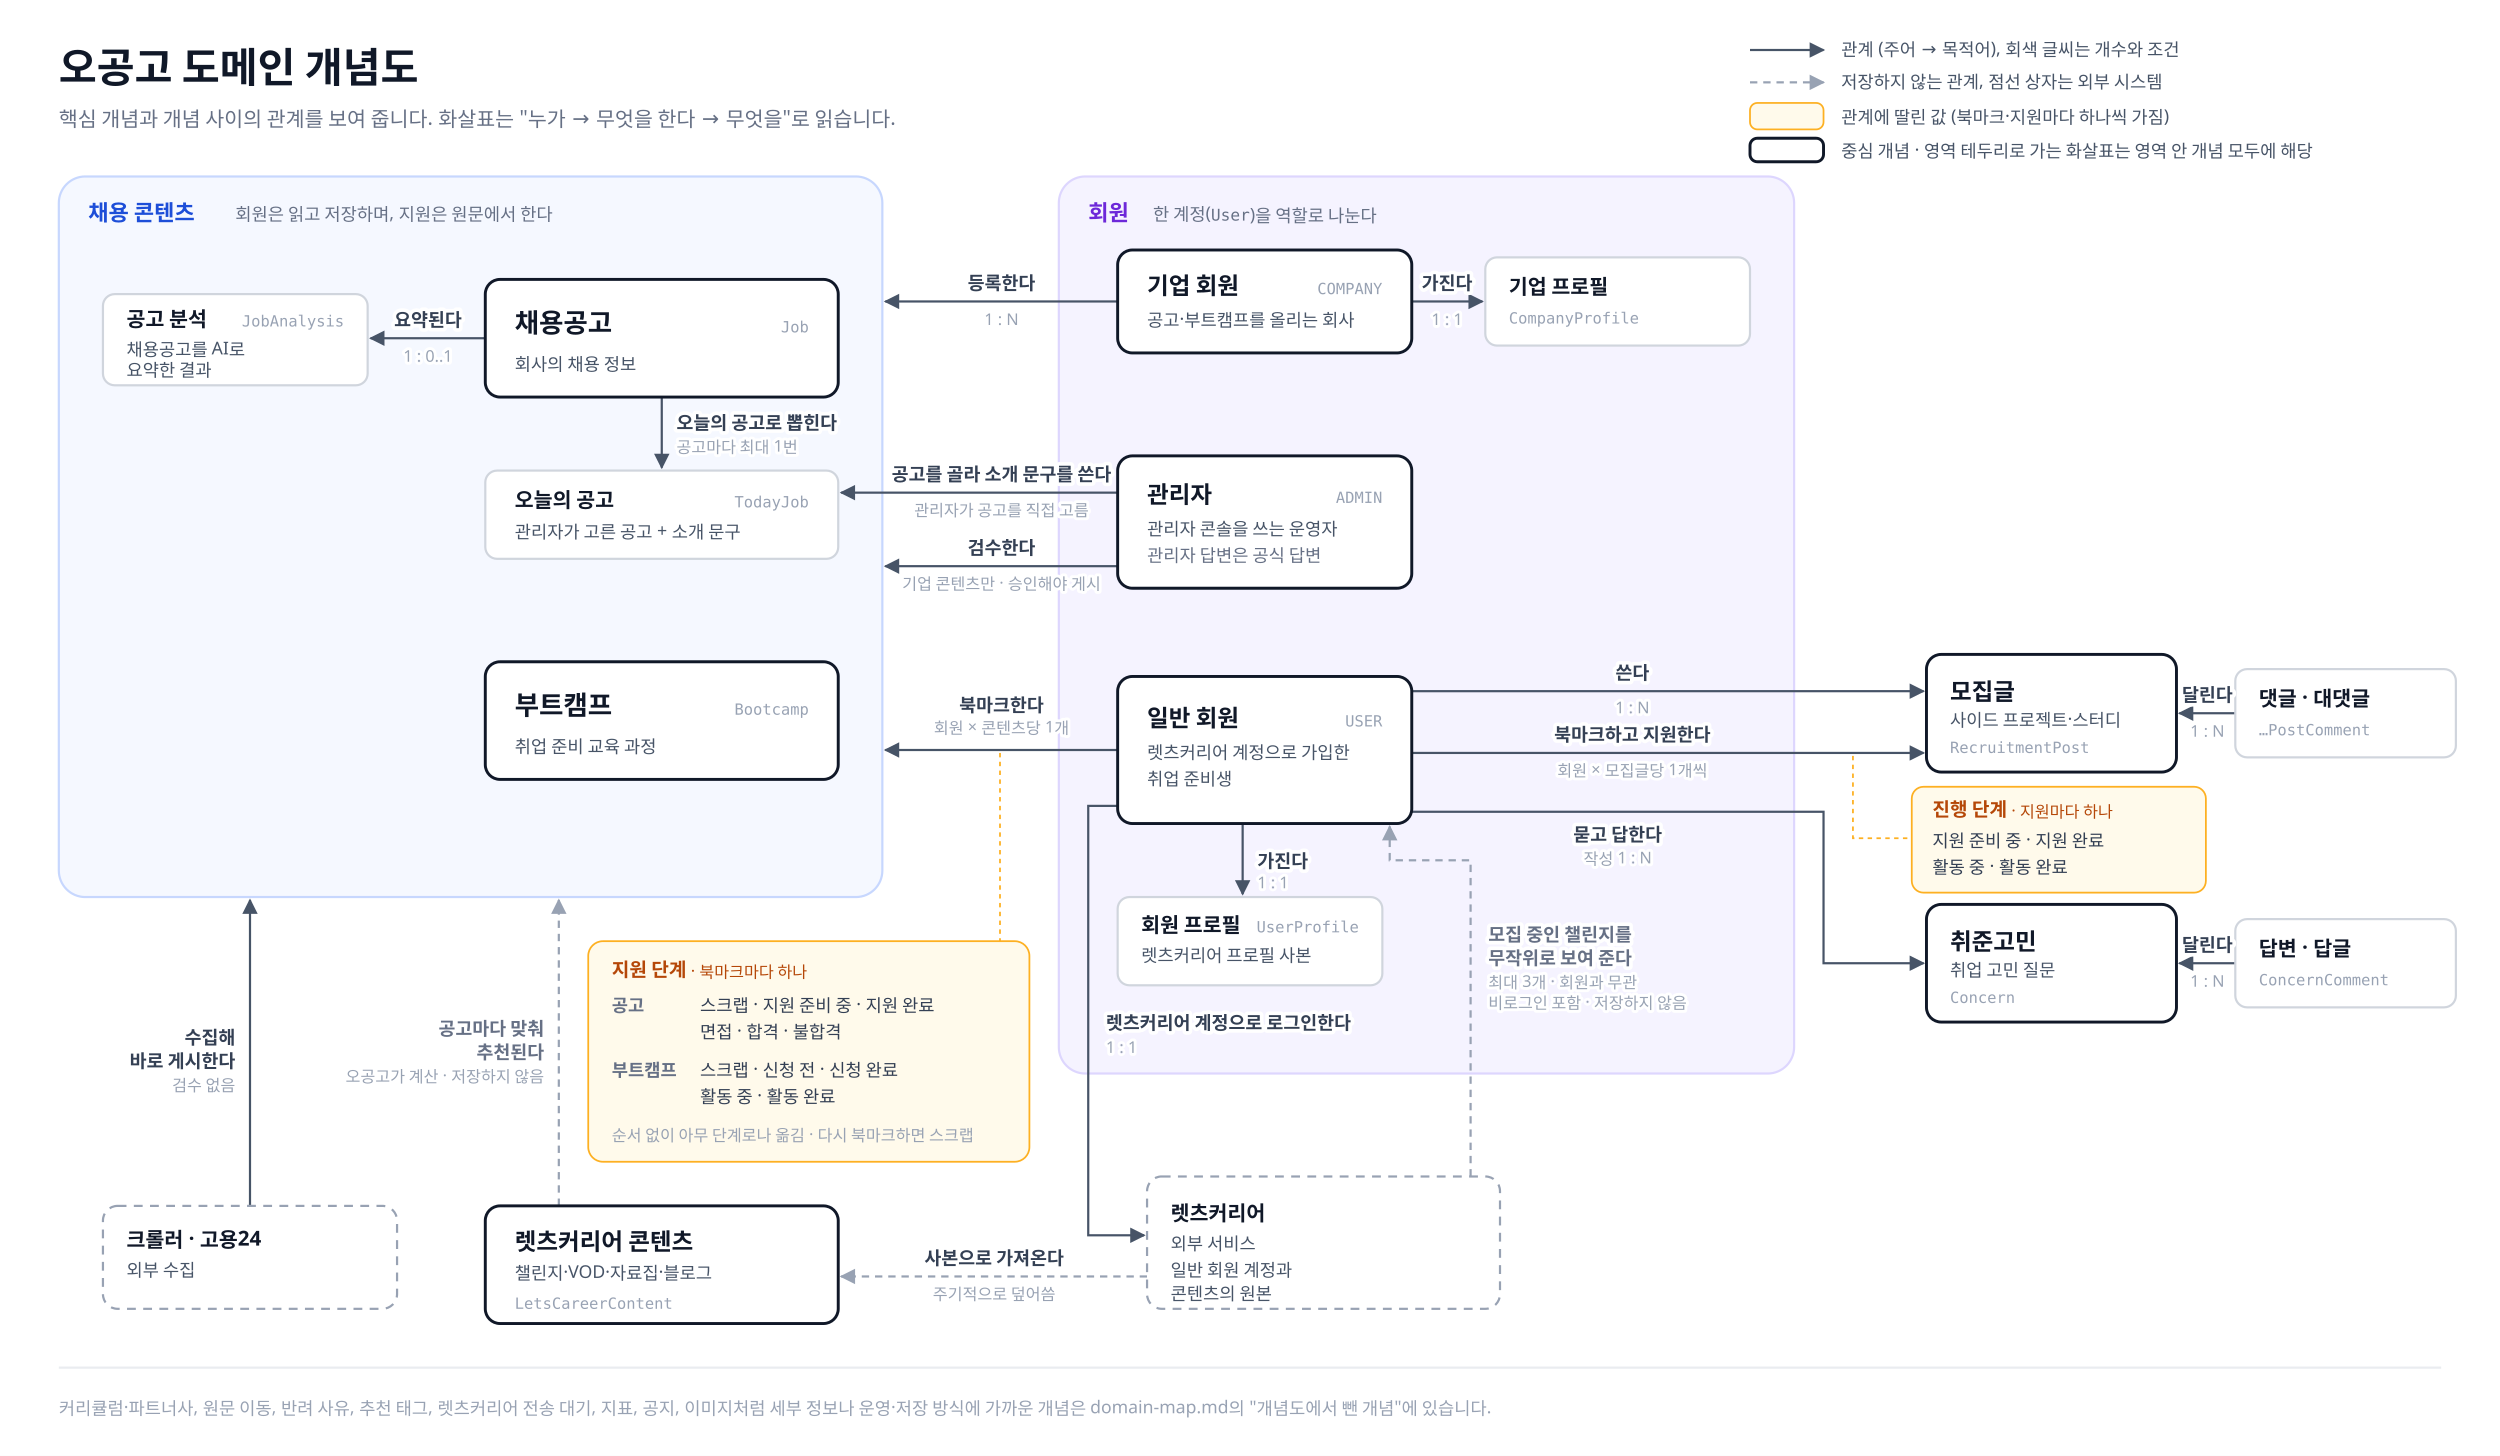
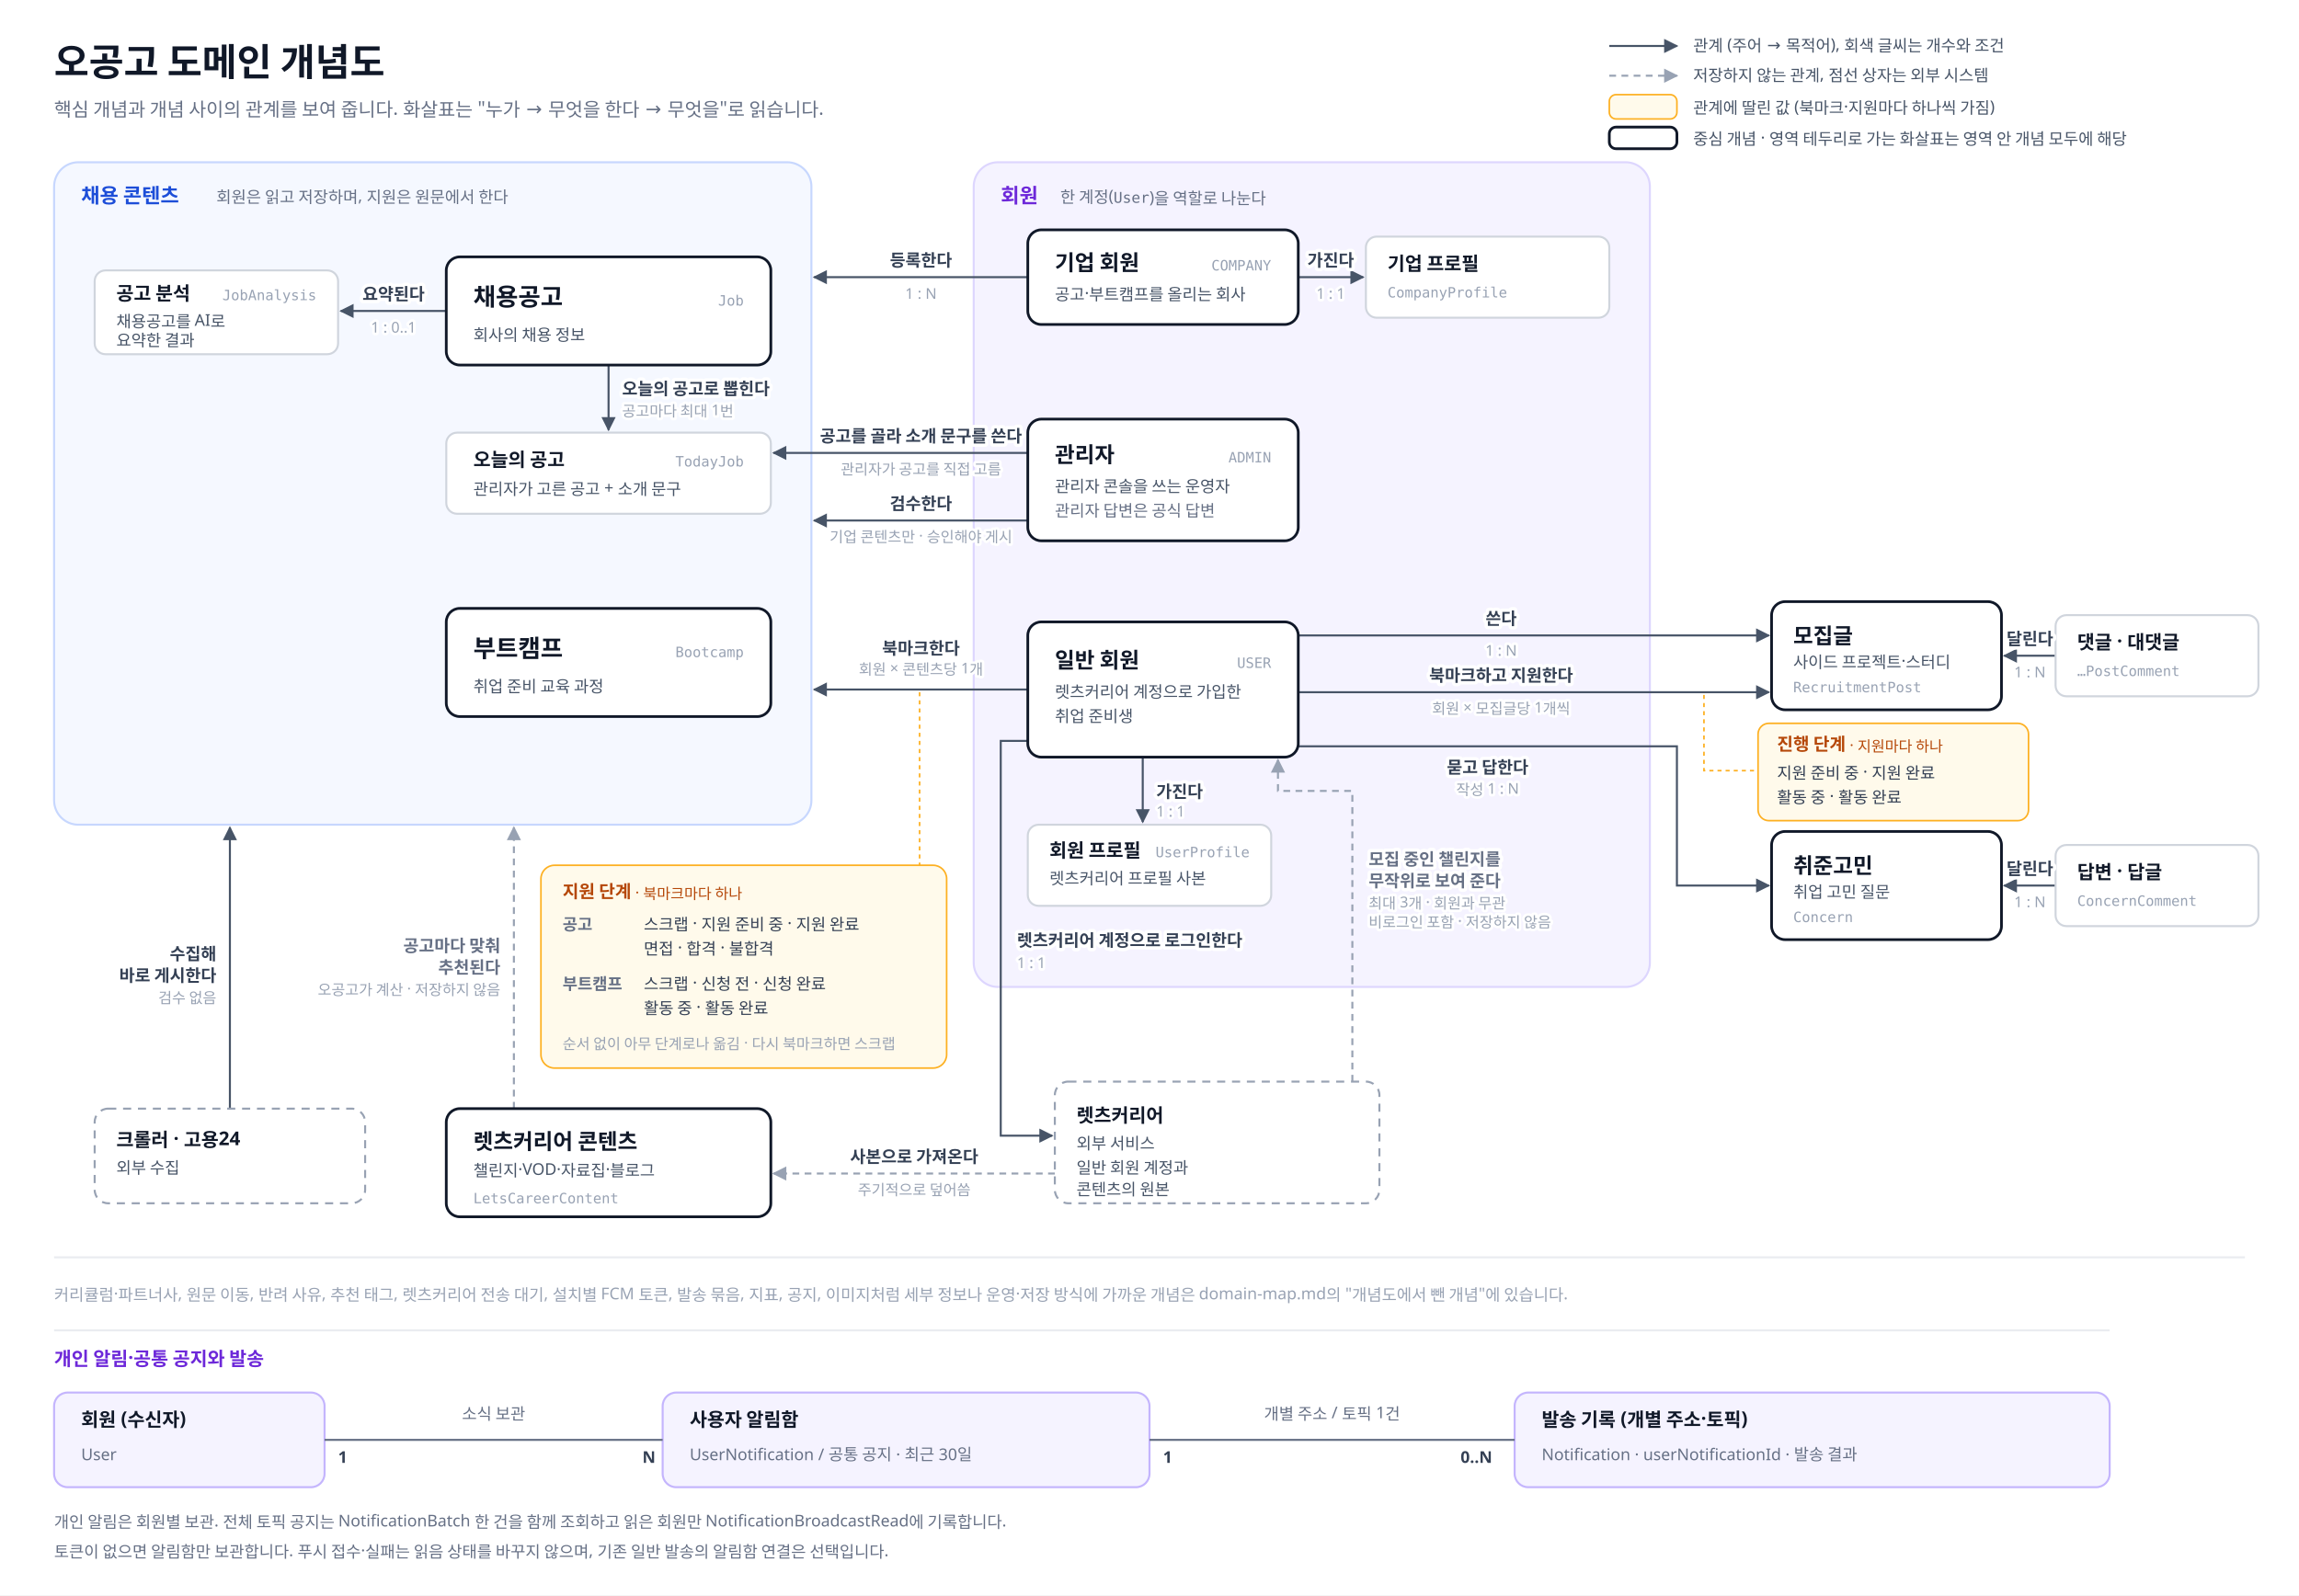
- <svg xmlns="http://www.w3.org/2000/svg" viewBox="0 0 1700 990" width="1700" height="990" role="img" aria-label="오공고 도메인 개념도: 기업 회원은 채용공고·부트캠프를 등록하고, 관리자는 기업 콘텐츠를 검수하고 오늘의 공고를 고르며, 일반 회원은 콘텐츠를 북마크하고 지원 단계를 관리하고 모집글·취준고민을 쓴다. 렛츠커리어 콘텐츠는 공고마다 맞춰 추천된다." font-family="Pretendard, 'Apple SD Gothic Neo', 'Noto Sans KR', 'Malgun Gothic', sans-serif">
+ <svg xmlns="http://www.w3.org/2000/svg" viewBox="0 0 1700 1180" width="1700" height="1180" role="img" aria-label="오공고 도메인 개념도: 기업 회원은 채용공고·부트캠프를 등록하고, 관리자는 기업 콘텐츠를 검수하고 오늘의 공고를 고르며, 일반 회원은 콘텐츠를 북마크하고 지원 단계를 관리하고 모집글·취준고민을 쓴다. 렛츠커리어 콘텐츠는 공고마다 맞춰 추천된다." font-family="Pretendard, 'Apple SD Gothic Neo', 'Noto Sans KR', 'Malgun Gothic', sans-serif">
  <defs>
    <marker id="arrow" viewBox="0 0 10 10" refX="9" refY="5" markerWidth="7" markerHeight="7" orient="auto-start-reverse">
      <path d="M0,0 L10,5 L0,10 z" fill="#475467" />
    </marker>
    <marker id="arrow-muted" viewBox="0 0 10 10" refX="9" refY="5" markerWidth="7" markerHeight="7" orient="auto-start-reverse">
      <path d="M0,0 L10,5 L0,10 z" fill="#98a2b3" />
    </marker>
  </defs>
-   <rect width="1700" height="990" fill="#ffffff" />
+   <rect width="1700" height="1180" fill="#ffffff" />
  <text x="40" y="56" font-size="28" font-weight="800" fill="#101828">오공고 도메인 개념도</text>
  <text x="40" y="86" font-size="14" fill="#667085">핵심 개념과 개념 사이의 관계를 보여 줍니다. 화살표는 "누가 → 무엇을 한다 → 무엇을"로 읽습니다.</text>
  <g font-size="12" fill="#475467">
    <line x1="1190" y1="34" x2="1240" y2="34" stroke="#475467" stroke-width="1.5" marker-end="url(#arrow)" />
    <text x="1252" y="38">관계 (주어 → 목적어), 회색 글씨는 개수와 조건</text>
    <line x1="1190" y1="56" x2="1240" y2="56" stroke="#98a2b3" stroke-width="1.5" stroke-dasharray="5 4" marker-end="url(#arrow-muted)" />
    <text x="1252" y="60">저장하지 않는 관계, 점선 상자는 외부 시스템</text>
    <rect x="1190" y="70" width="50" height="18" rx="5" fill="#fffaeb" stroke="#fdb022" stroke-width="1.2" />
    <text x="1252" y="84">관계에 딸린 값 (북마크·지원마다 하나씩 가짐)</text>
    <rect x="1190" y="94" width="50" height="16" rx="5" fill="#ffffff" stroke="#101828" stroke-width="2" />
    <text x="1252" y="107">중심 개념 · 영역 테두리로 가는 화살표는 영역 안 개념 모두에 해당</text>
  </g>
  <rect x="40" y="120" width="560" height="490" rx="18" fill="#f5f8ff" stroke="#c7d7fe" stroke-width="1.5" />
  <text x="60" y="150" font-size="15" font-weight="800" fill="#1d4ed8">채용 콘텐츠</text>
  <text x="160" y="150" font-size="12" fill="#667085">회원은 읽고 저장하며, 지원은 원문에서 한다</text>
  <rect x="720" y="120" width="500" height="610" rx="18" fill="#f5f3ff" stroke="#ddd6fe" stroke-width="1.5" />
  <text x="740" y="150" font-size="15" font-weight="800" fill="#6d28d9">회원</text>
  <text x="784" y="150" font-size="12" fill="#667085">한 계정(<tspan font-family="'SF Mono', Menlo, Consolas, monospace" font-size="11">User</tspan>)을 역할로 나눈다</text>
  <g fill="none" stroke="#475467" stroke-width="1.5">
    <line x1="330" y1="230" x2="252" y2="230" marker-end="url(#arrow)" />
    <line x1="450" y1="270" x2="450" y2="318" marker-end="url(#arrow)" />
    <line x1="760" y1="205" x2="602" y2="205" marker-end="url(#arrow)" />
    <line x1="760" y1="335" x2="572" y2="335" marker-end="url(#arrow)" />
    <line x1="760" y1="385" x2="602" y2="385" marker-end="url(#arrow)" />
    <line x1="760" y1="510" x2="602" y2="510" marker-end="url(#arrow)" />
    <line x1="960" y1="205" x2="1008" y2="205" marker-end="url(#arrow)" />
    <line x1="845" y1="560" x2="845" y2="608" marker-end="url(#arrow)" />
    <line x1="960" y1="470" x2="1308" y2="470" marker-end="url(#arrow)" />
    <line x1="960" y1="512" x2="1308" y2="512" marker-end="url(#arrow)" />
    <path d="M960,552 H1240 V655 H1308" marker-end="url(#arrow)" />
    <line x1="1520" y1="485" x2="1482" y2="485" marker-end="url(#arrow)" />
    <line x1="1520" y1="655" x2="1482" y2="655" marker-end="url(#arrow)" />
    <line x1="170" y1="820" x2="170" y2="612" marker-end="url(#arrow)" />
    <path d="M760,548 H740 V840 H778" marker-end="url(#arrow)" />
  </g>
  <g fill="none" stroke="#98a2b3" stroke-width="1.5" stroke-dasharray="5 4">
    <line x1="380" y1="820" x2="380" y2="612" marker-end="url(#arrow-muted)" />
    <path d="M1000,800 V585 H945 V562" marker-end="url(#arrow-muted)" />
    <line x1="780" y1="868" x2="572" y2="868" marker-end="url(#arrow-muted)" />
  </g>
  <g fill="none" stroke="#fdb022" stroke-width="1.2" stroke-dasharray="3 3">
    <line x1="680" y1="512" x2="680" y2="640" />
    <path d="M1260,514 V570 H1300" />
  </g>
  <g fill="#ffffff" stroke="#d0d5dd" stroke-width="1.5">
    <rect x="70" y="200" width="180" height="62" rx="8" />
    <rect x="330" y="320" width="240" height="60" rx="8" />
    <rect x="1010" y="175" width="180" height="60" rx="8" />
    <rect x="760" y="610" width="180" height="60" rx="8" />
    <rect x="1520" y="455" width="150" height="60" rx="8" />
    <rect x="1520" y="625" width="150" height="60" rx="8" />
  </g>
  <g fill="#ffffff" stroke="#101828" stroke-width="2">
    <rect x="330" y="190" width="240" height="80" rx="10" />
    <rect x="330" y="450" width="240" height="80" rx="10" />
    <rect x="760" y="170" width="200" height="70" rx="10" />
    <rect x="760" y="310" width="200" height="90" rx="10" />
    <rect x="760" y="460" width="200" height="100" rx="10" />
    <rect x="1310" y="445" width="170" height="80" rx="10" />
    <rect x="1310" y="615" width="170" height="80" rx="10" />
    <rect x="330" y="820" width="240" height="80" rx="10" />
  </g>
  <g fill="#ffffff" stroke="#98a2b3" stroke-width="1.5" stroke-dasharray="6 5">
    <rect x="70" y="820" width="200" height="70" rx="10" />
    <rect x="780" y="800" width="240" height="90" rx="10" />
  </g>
  <g fill="#fffaeb" stroke="#fdb022" stroke-width="1.2">
    <rect x="400" y="640" width="300" height="150" rx="10" />
    <rect x="1300" y="535" width="200" height="72" rx="8" />
  </g>
  <g font-weight="700" fill="#101828">
    <text x="350" y="226" font-size="18">채용공고</text>
    <text x="350" y="486" font-size="18">부트캠프</text>
    <text x="780" y="200" font-size="16">기업 회원</text>
    <text x="780" y="342" font-size="16">관리자</text>
    <text x="780" y="494" font-size="16">일반 회원</text>
    <text x="1326" y="476" font-size="16">모집글</text>
    <text x="1326" y="646" font-size="16">취준고민</text>
    <text x="350" y="850" font-size="16">렛츠커리어 콘텐츠</text>
    <g font-size="14">
      <text x="86" y="222">공고 분석</text>
      <text x="350" y="345">오늘의 공고</text>
      <text x="1026" y="200">기업 프로필</text>
      <text x="776" y="634">회원 프로필</text>
      <text x="1536" y="480">댓글 · 대댓글</text>
      <text x="1536" y="650">답변 · 답글</text>
      <text x="86" y="848">크롤러 · 고용24</text>
      <text x="796" y="830">렛츠커리어</text>
    </g>
  </g>
  <g font-family="'SF Mono', Menlo, Consolas, monospace" font-size="10.5" fill="#98a2b3">
    <text x="550" y="226" text-anchor="end">Job</text>
    <text x="550" y="486" text-anchor="end">Bootcamp</text>
    <text x="234" y="222" text-anchor="end">JobAnalysis</text>
    <text x="550" y="345" text-anchor="end">TodayJob</text>
    <text x="940" y="200" text-anchor="end">COMPANY</text>
    <text x="940" y="342" text-anchor="end">ADMIN</text>
    <text x="940" y="494" text-anchor="end">USER</text>
    <text x="1026" y="220">CompanyProfile</text>
    <text x="924" y="634" text-anchor="end">UserProfile</text>
    <text x="1326" y="512">RecruitmentPost</text>
    <text x="1326" y="682">Concern</text>
    <text x="1536" y="500">…PostComment</text>
    <text x="1536" y="670">ConcernComment</text>
    <text x="350" y="890">LetsCareerContent</text>
  </g>
  <g font-size="12" fill="#475467">
    <text x="86" y="242">채용공고를 AI로</text>
    <text x="86" y="256">요약한 결과</text>
    <text x="350" y="252">회사의 채용 정보</text>
    <text x="350" y="512">취업 준비 교육 과정</text>
    <text x="350" y="366">관리자가 고른 공고 + 소개 문구</text>
    <text x="780" y="222">공고·부트캠프를 올리는 회사</text>
    <text x="780" y="364">관리자 콘솔을 쓰는 운영자</text>
    <text x="780" y="382" fill="#667085">관리자 답변은 공식 답변</text>
    <text x="780" y="516">렛츠커리어 계정으로 가입한</text>
    <text x="780" y="534">취업 준비생</text>
    <text x="776" y="654">렛츠커리어 프로필 사본</text>
    <text x="1326" y="494">사이드 프로젝트·스터디</text>
    <text x="1326" y="664">취업 고민 질문</text>
    <text x="350" y="870">챌린지·VOD·자료집·블로그</text>
    <text x="86" y="868">외부 수집</text>
    <text x="796" y="850">외부 서비스</text>
    <text x="796" y="868">일반 회원 계정과</text>
    <text x="796" y="884">콘텐츠의 원본</text>
  </g>
  <g font-size="12" fill="#344054">
    <text x="416" y="664" font-size="13" font-weight="800" fill="#b54708">지원 단계 <tspan font-size="11" font-weight="400" fill="#b54708">· 북마크마다 하나</tspan>
    </text>
    <text x="416" y="688" font-weight="700" fill="#667085">공고</text>
    <text x="476" y="688">스크랩 · 지원 준비 중 · 지원 완료</text>
    <text x="476" y="706">면접 · 합격 · 불합격</text>
    <text x="416" y="732" font-weight="700" fill="#667085">부트캠프</text>
    <text x="476" y="732">스크랩 · 신청 전 · 신청 완료</text>
    <text x="476" y="750">활동 중 · 활동 완료</text>
    <text x="416" y="776" font-size="11" fill="#98a2b3">순서 없이 아무 단계로나 옮김 · 다시 북마크하면 스크랩</text>
    <text x="1314" y="555" font-size="13" font-weight="800" fill="#b54708">진행 단계 <tspan font-size="11" font-weight="400" fill="#b54708">· 지원마다 하나</tspan>
    </text>
    <text x="1314" y="576">지원 준비 중 · 지원 완료</text>
    <text x="1314" y="594">활동 중 · 활동 완료</text>
  </g>
  <g font-size="12.5" font-weight="700" fill="#344054" text-anchor="middle" paint-order="stroke" stroke="#ffffff" stroke-width="5" stroke-linejoin="round">
    <text x="291" y="222">요약된다</text>
    <text x="681" y="197">등록한다</text>
    <text x="681" y="327">공고를 골라 소개 문구를 쓴다</text>
    <text x="681" y="377">검수한다</text>
    <text x="681" y="484">북마크한다</text>
    <text x="984" y="197">가진다</text>
    <text x="1110" y="462">쓴다</text>
    <text x="1110" y="504">북마크하고 지원한다</text>
    <text x="1100" y="572">묻고 답한다</text>
    <text x="1501" y="477">달린다</text>
    <text x="1501" y="647">달린다</text>
  </g>
  <g font-size="12.5" font-weight="700" fill="#344054" paint-order="stroke" stroke="#ffffff" stroke-width="5" stroke-linejoin="round">
    <text x="460" y="292">오늘의 공고로 뽑힌다</text>
    <text x="855" y="590">가진다</text>
    <text x="160" y="710" text-anchor="end">수집해</text>
    <text x="160" y="726" text-anchor="end">바로 게시한다</text>
    <text x="752" y="700">렛츠커리어 계정으로 로그인한다</text>
    <text x="676" y="860" text-anchor="middle">사본으로 가져온다</text>
  </g>
  <g font-size="12.5" font-weight="700" fill="#667085" paint-order="stroke" stroke="#ffffff" stroke-width="5" stroke-linejoin="round">
    <text x="370" y="704" text-anchor="end">공고마다 맞춰</text>
    <text x="370" y="720" text-anchor="end">추천된다</text>
    <text x="1012" y="640">모집 중인 챌린지를</text>
    <text x="1012" y="656">무작위로 보여 준다</text>
  </g>
  <g font-size="11" fill="#98a2b3" paint-order="stroke" stroke="#ffffff" stroke-width="4" stroke-linejoin="round">
    <text x="291" y="246" text-anchor="middle">1 : 0..1</text>
    <text x="460" y="308">공고마다 최대 1번</text>
    <text x="681" y="221" text-anchor="middle">1 : N</text>
    <text x="681" y="351" text-anchor="middle">관리자가 공고를 직접 고름</text>
    <text x="681" y="401" text-anchor="middle">기업 콘텐츠만 · 승인해야 게시</text>
    <text x="681" y="499" text-anchor="middle">회원 × 콘텐츠당 1개</text>
    <text x="984" y="221" text-anchor="middle">1 : 1</text>
    <text x="1110" y="485" text-anchor="middle">1 : N</text>
    <text x="1110" y="528" text-anchor="middle">회원 × 모집글당 1개씩</text>
    <text x="1100" y="588" text-anchor="middle">작성 1 : N</text>
    <text x="1501" y="501" text-anchor="middle">1 : N</text>
    <text x="1501" y="671" text-anchor="middle">1 : N</text>
    <text x="855" y="604">1 : 1</text>
    <text x="752" y="716">1 : 1</text>
    <text x="370" y="736" text-anchor="end">오공고가 계산 · 저장하지 않음</text>
    <text x="1012" y="672">최대 3개 · 회원과 무관</text>
    <text x="1012" y="686">비로그인 포함 · 저장하지 않음</text>
    <text x="160" y="742" text-anchor="end">검수 없음</text>
    <text x="676" y="884" text-anchor="middle">주기적으로 덮어씀</text>
  </g>
  <line x1="40" y1="930" x2="1660" y2="930" stroke="#eaecf0" stroke-width="1.5" />
-   <text x="40" y="962" font-size="12" fill="#98a2b3">커리큘럼·파트너사, 원문 이동, 반려 사유, 추천 태그, 렛츠커리어 전송 대기, 지표, 공지, 이미지처럼 세부 정보나 운영·저장 방식에 가까운 개념은 domain-map.md의 "개념도에서 뺀 개념"에 있습니다.</text>
+   <text x="40" y="962" font-size="12" fill="#98a2b3">커리큘럼·파트너사, 원문 이동, 반려 사유, 추천 태그, 렛츠커리어 전송 대기, 설치별 FCM 토큰, 발송 묶음, 지표, 공지, 이미지처럼 세부 정보나 운영·저장 방식에 가까운 개념은 domain-map.md의 "개념도에서 뺀 개념"에 있습니다.</text>
+   <line x1="40" y1="984" x2="1560" y2="984" stroke="#eaecf0" stroke-width="1.5" />
+   <text x="40" y="1010" font-size="14" font-weight="800" fill="#6d28d9">개인 알림·공통 공지와 발송</text>
+   <g fill="#f5f3ff" stroke="#c4b5fd" stroke-width="1.5">
+     <rect x="40" y="1030" width="200" height="70" rx="10" />
+     <rect x="490" y="1030" width="360" height="70" rx="10" />
+     <rect x="1120" y="1030" width="440" height="70" rx="10" />
+   </g>
+   <g fill="none" stroke="#667085" stroke-width="1.5">
+     <line x1="240" y1="1065" x2="490" y2="1065" />
+     <line x1="850" y1="1065" x2="1120" y2="1065" />
+   </g>
+   <g font-size="14" font-weight="700" fill="#101828">
+     <text x="60" y="1055">회원 (수신자)</text>
+     <text x="510" y="1055">사용자 알림함</text>
+     <text x="1140" y="1055">발송 기록 (개별 주소·토픽)</text>
+   </g>
+   <g font-size="12" fill="#667085">
+     <text x="60" y="1080">User</text>
+     <text x="510" y="1080">UserNotification / 공통 공지 · 최근 30일</text>
+     <text x="1140" y="1080">Notification · userNotificationId · 발송 결과</text>
+     <text x="365" y="1050" text-anchor="middle">소식 보관</text>
+     <text x="985" y="1050" text-anchor="middle">개별 주소 / 토픽 1건</text>
+     <text x="40" y="1130">개인 알림은 회원별 보관. 전체 토픽 공지는 NotificationBatch 한 건을 함께 조회하고 읽은 회원만 NotificationBroadcastRead에 기록합니다.</text>
+     <text x="40" y="1152">토큰이 없으면 알림함만 보관합니다. 푸시 접수·실패는 읽음 상태를 바꾸지 않으며, 기존 일반 발송의 알림함 연결은 선택입니다.</text>
+   </g>
+   <g font-size="12" font-weight="800" fill="#344054">
+     <text x="250" y="1082">1</text>
+     <text x="475" y="1082">N</text>
+     <text x="860" y="1082">1</text>
+     <text x="1080" y="1082">0..N</text>
+   </g>
</svg>
